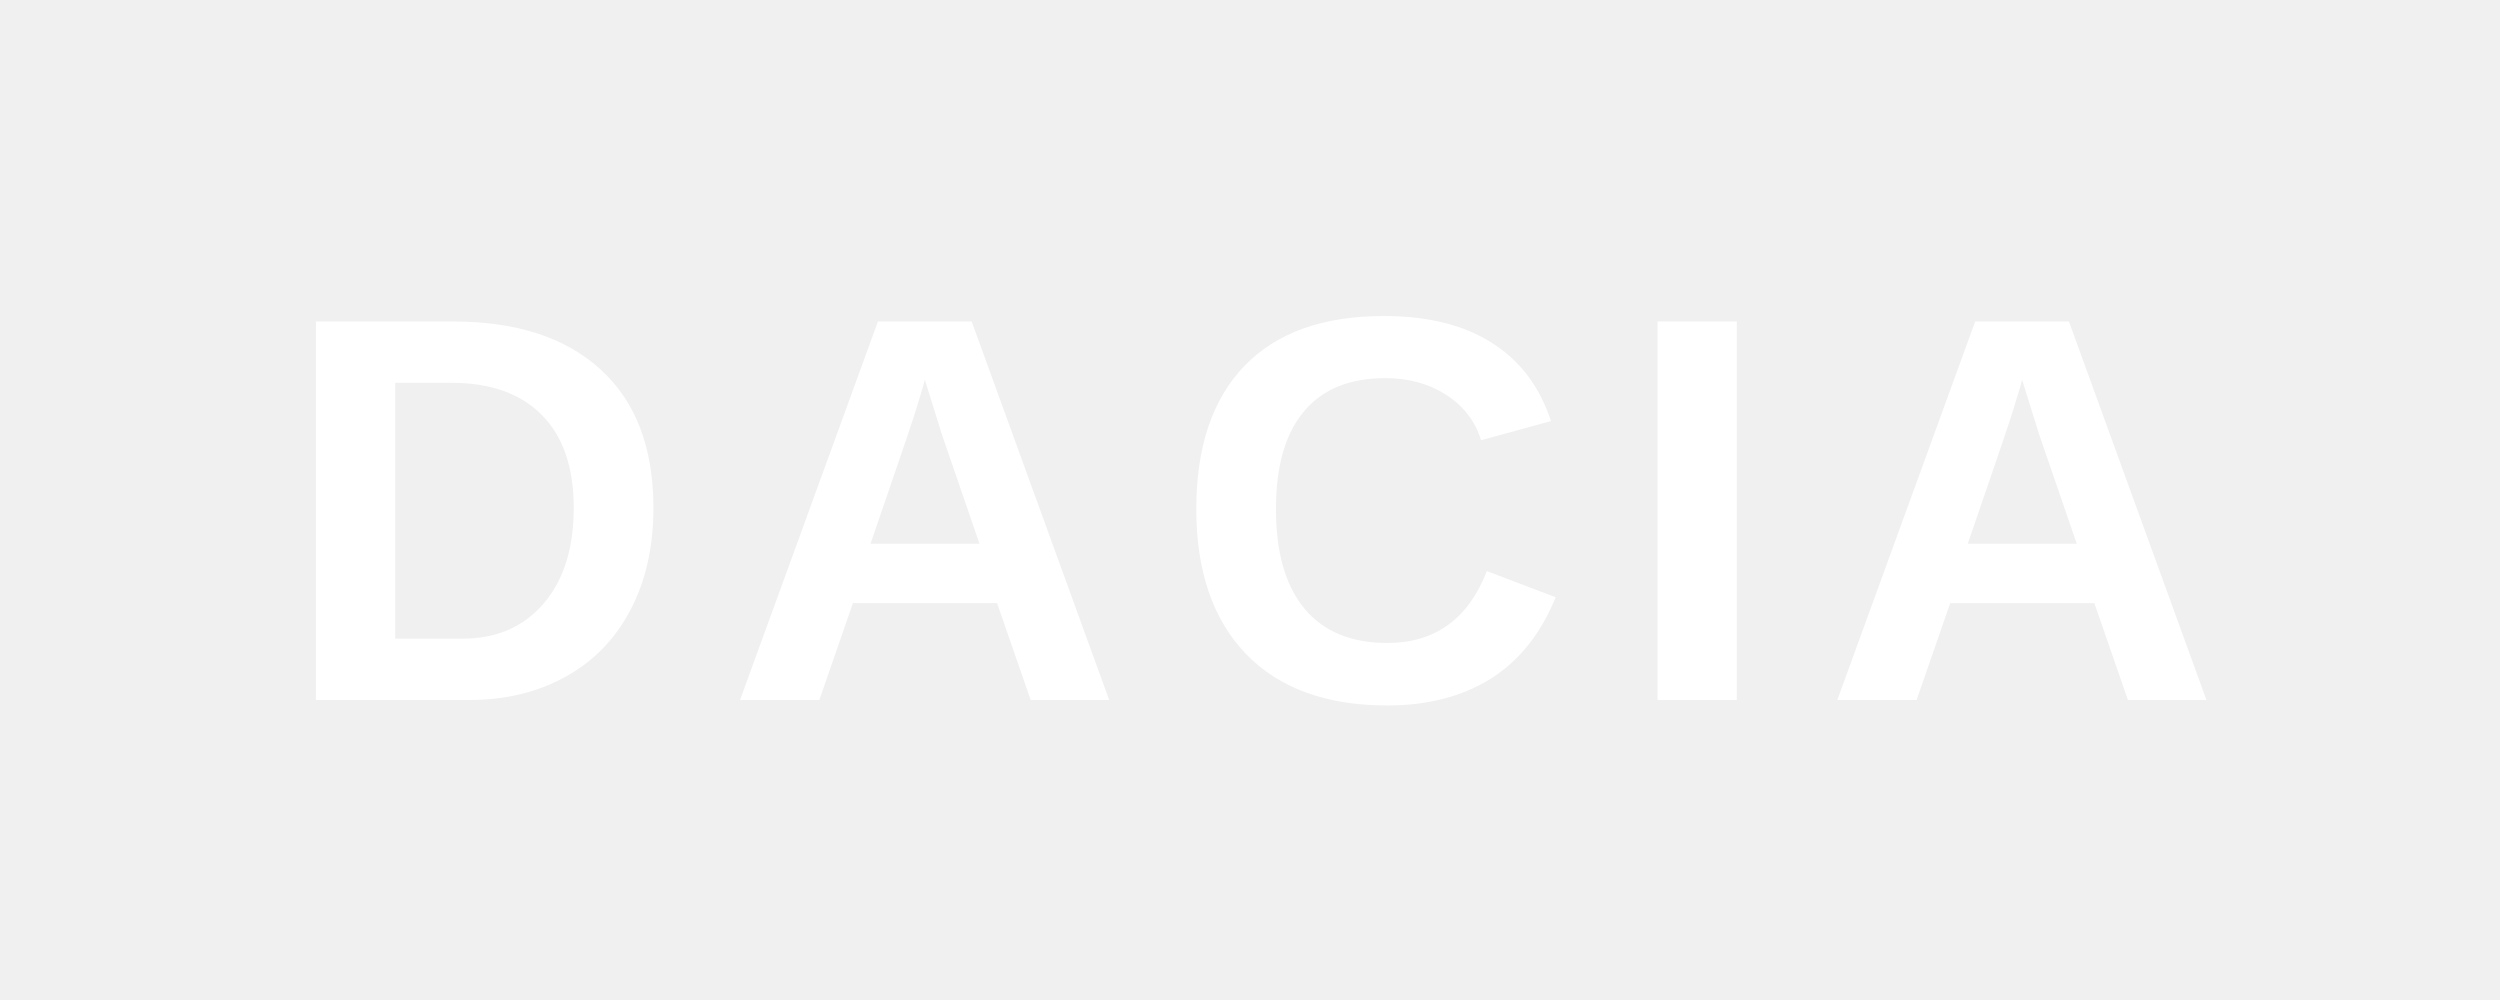
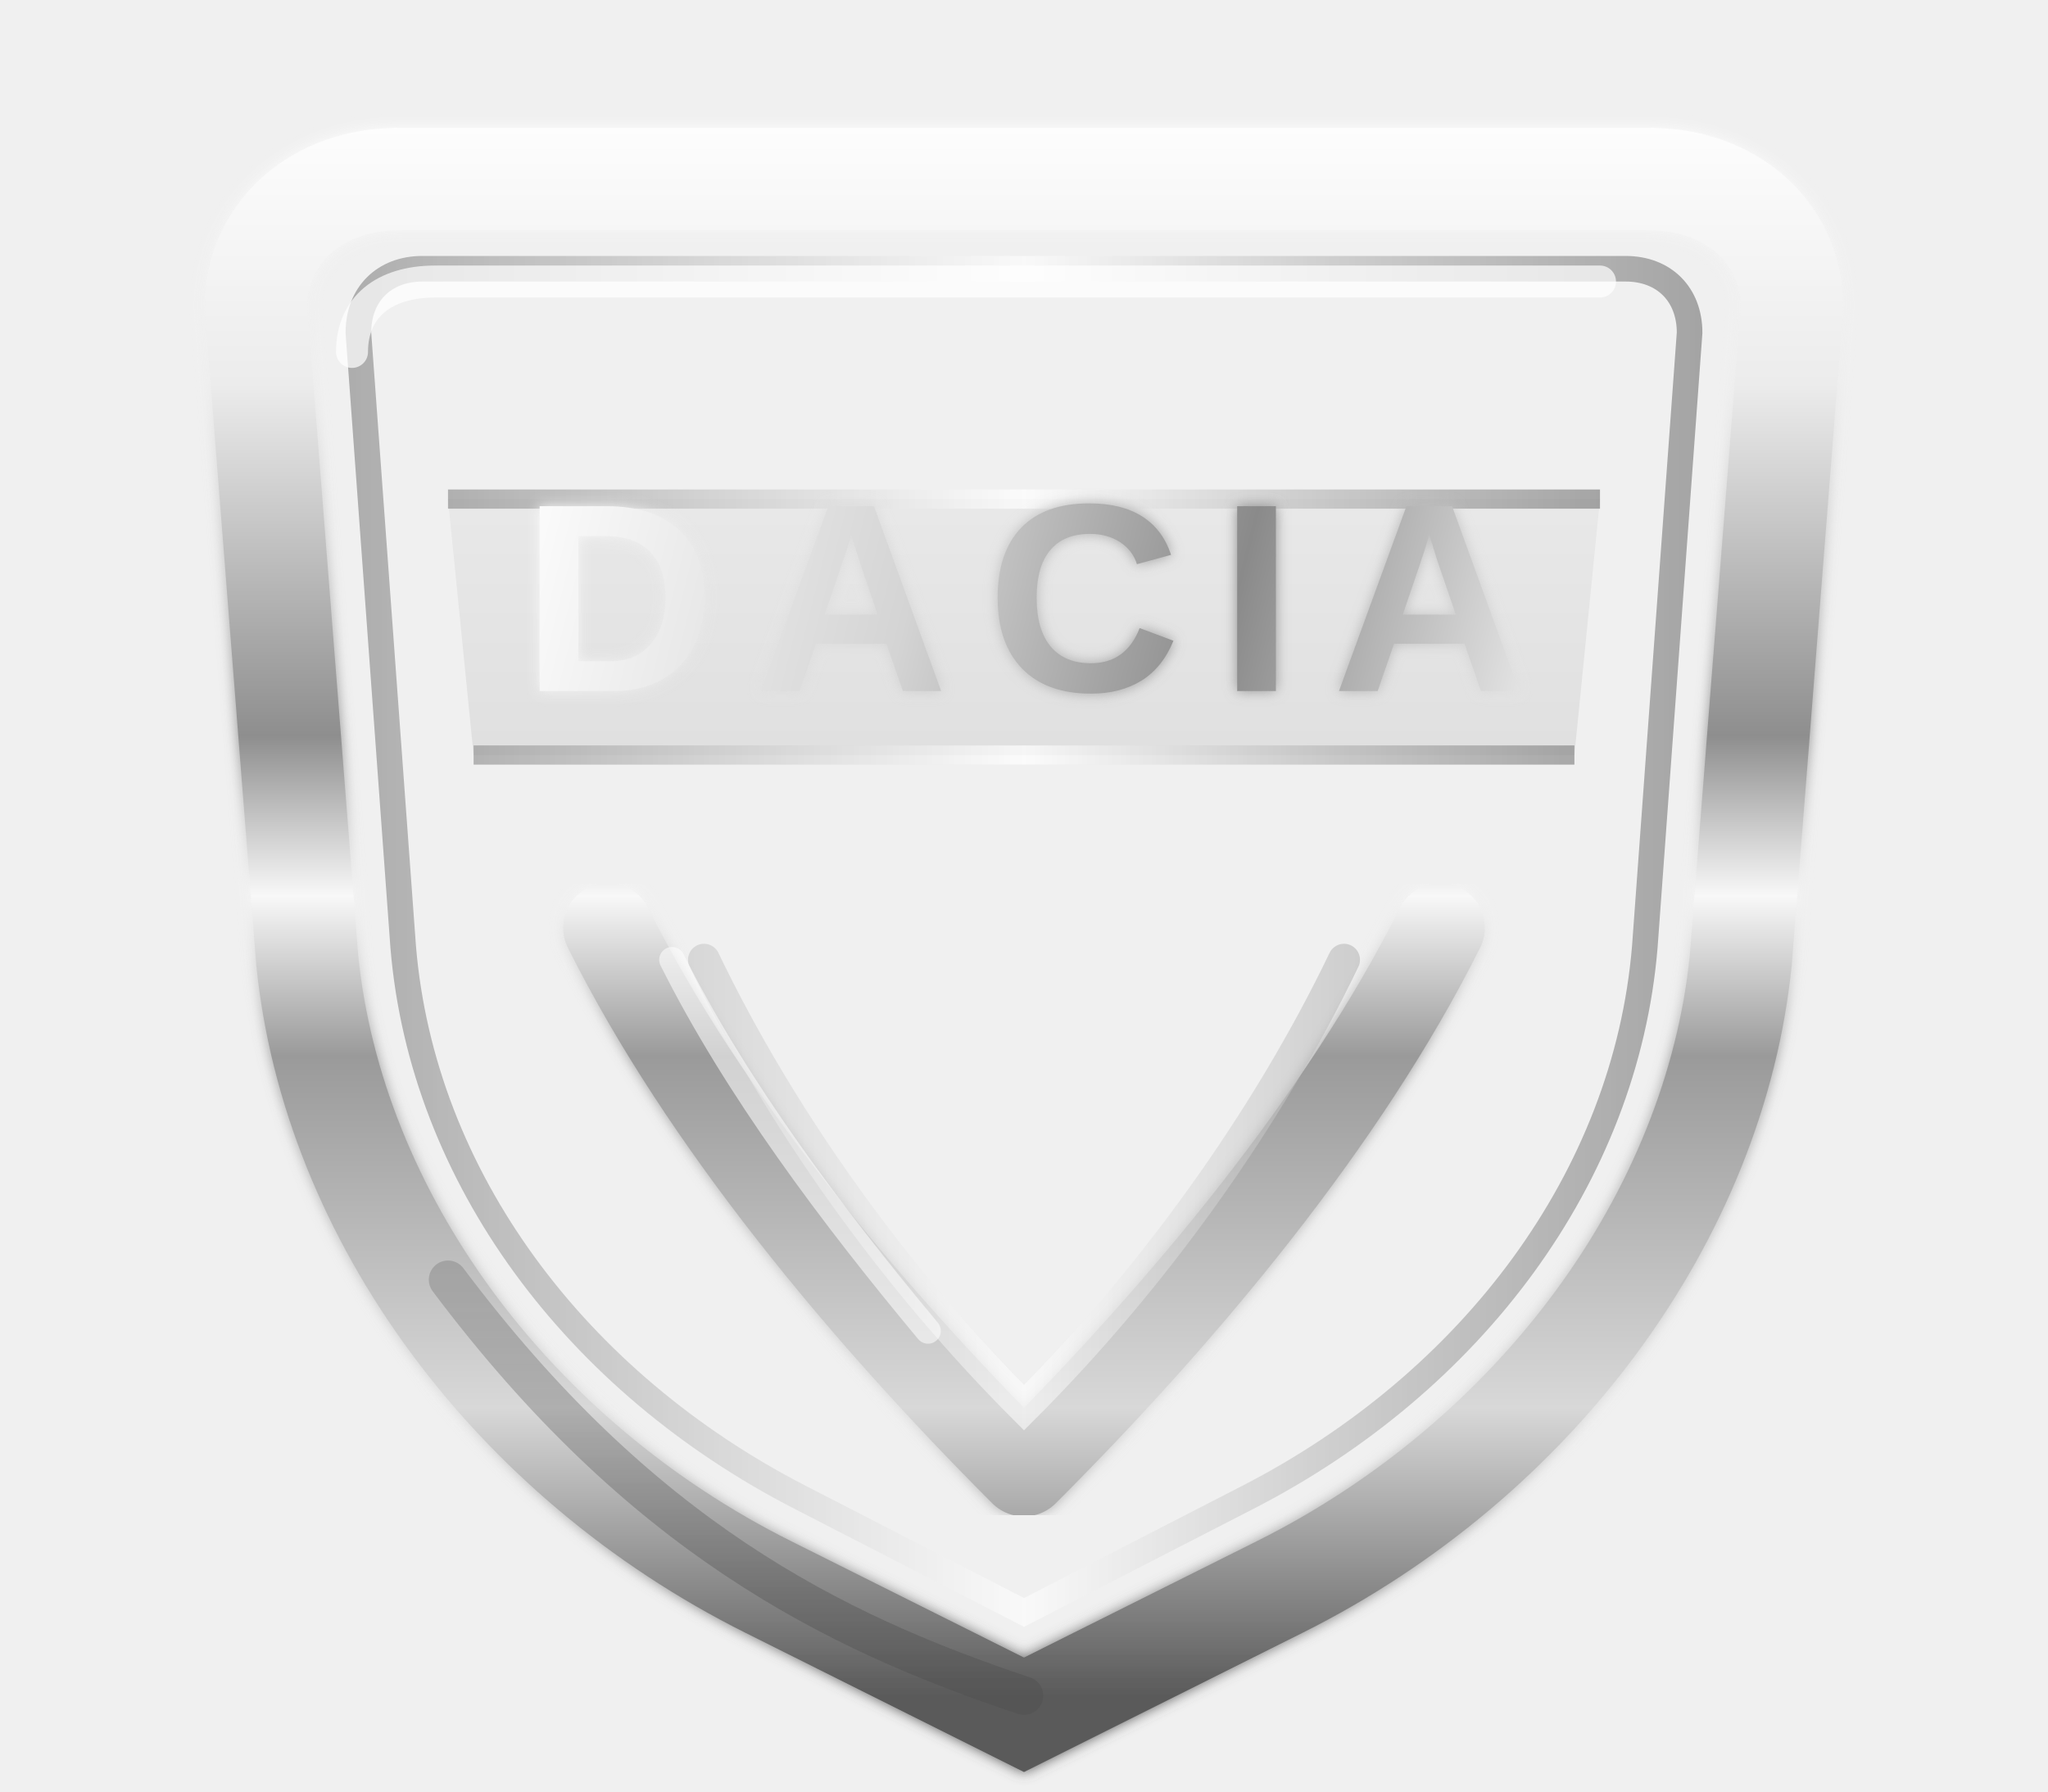
- <svg xmlns="http://www.w3.org/2000/svg" viewBox="0 0 100 40" fill="white">
-   <text x="50" y="28" font-family="Arial,sans-serif" font-size="22" font-weight="bold" text-anchor="middle" letter-spacing="2">DACIA</text>
+ <svg xmlns="http://www.w3.org/2000/svg" viewBox="0 0 320 280" fill="none">
+   <defs>
+     <linearGradient id="c1" x1="160" y1="15" x2="160" y2="265" gradientUnits="userSpaceOnUse">
+       <stop offset="0%" stop-color="#ffffff" />
+       <stop offset="18%" stop-color="#ececec" />
+       <stop offset="40%" stop-color="#8e8e8e" />
+       <stop offset="50%" stop-color="#f8f8f8" />
+       <stop offset="60%" stop-color="#9a9a9a" />
+       <stop offset="82%" stop-color="#d8d8d8" />
+       <stop offset="100%" stop-color="#5a5a5a" />
+     </linearGradient>
+     <linearGradient id="c2" x1="40" y1="140" x2="280" y2="140" gradientUnits="userSpaceOnUse">
+       <stop offset="0%" stop-color="#6e6e6e" />
+       <stop offset="30%" stop-color="#c8c8c8" />
+       <stop offset="50%" stop-color="#ffffff" />
+       <stop offset="70%" stop-color="#b8b8b8" />
+       <stop offset="100%" stop-color="#606060" />
+     </linearGradient>
+     <linearGradient id="c3" x1="160" y1="40" x2="160" y2="250" gradientUnits="userSpaceOnUse">
+       <stop offset="0%" stop-color="#f2f2f2" />
+       <stop offset="45%" stop-color="#a0a0a0" />
+       <stop offset="100%" stop-color="#4a4a4a" />
+     </linearGradient>
+     <linearGradient id="txt" x1="80" y1="70" x2="240" y2="110" gradientUnits="userSpaceOnUse">
+       <stop offset="0%" stop-color="#ffffff" />
+       <stop offset="40%" stop-color="#d4d4d4" />
+       <stop offset="70%" stop-color="#8a8a8a" />
+       <stop offset="100%" stop-color="#e8e8e8" />
+     </linearGradient>
+     <filter id="g" x="-8%" y="-8%" width="116%" height="116%">
+       <feGaussianBlur stdDeviation="1" result="b" />
+       <feMerge>
+         <feMergeNode in="b" />
+         <feMergeNode in="SourceGraphic" />
+       </feMerge>
+     </filter>
+   </defs>
+   <path d="M40 48            C40 36 50 28 62 28            L258 28            C270 28 280 36 280 48            L272 150            C268 190 240 228 200 248            L160 268            L120 248            C80 228 52 190 48 150            Z" fill="none" stroke="url(#c1)" stroke-width="16" filter="url(#g)" />
+   <path d="M56 52            C56 46 60 42 66 42            L254 42            C260 42 264 46 264 52            L257 148            C254 184 230 216 195 234            L160 252            L125 234            C90 216 66 184 63 148            Z" fill="none" stroke="url(#c2)" stroke-width="4" opacity="0.6" />
+   <path d="M55 55 C55 48 60 44 68 44 L250 44" stroke="rgba(255,255,255,0.7)" stroke-width="5" fill="none" stroke-linecap="round" />
+   <path d="M70 78 L250 78 L246 118 L74 118 Z" fill="url(#c3)" opacity="0.25" />
+   <path d="M70 78 L250 78" stroke="url(#c2)" stroke-width="3" opacity="0.7" />
+   <path d="M74 118 L246 118" stroke="url(#c2)" stroke-width="3" opacity="0.7" />
+   <text x="160" y="108" text-anchor="middle" font-family="Arial, Helvetica, sans-serif" font-size="42" font-weight="800" letter-spacing="6" fill="url(#txt)" filter="url(#g)">DACIA</text>
+   <path d="M95 145            C110 175 135 205 160 230            C185 205 210 175 225 145" stroke="url(#c1)" stroke-width="14" fill="none" stroke-linecap="round" stroke-linejoin="round" filter="url(#g)" />
+   <path d="M110 150            C122 175 140 200 160 220            C180 200 198 175 210 150" stroke="url(#c2)" stroke-width="5" fill="none" stroke-linecap="round" opacity="0.55" />
+   <path d="M105 150 C115 170 130 190 145 208" stroke="rgba(255,255,255,0.55)" stroke-width="4" fill="none" stroke-linecap="round" />
+   <path d="M70 200 C100 240 130 255 160 265" stroke="url(#c3)" stroke-width="6" fill="none" stroke-linecap="round" opacity="0.35" />
</svg>
